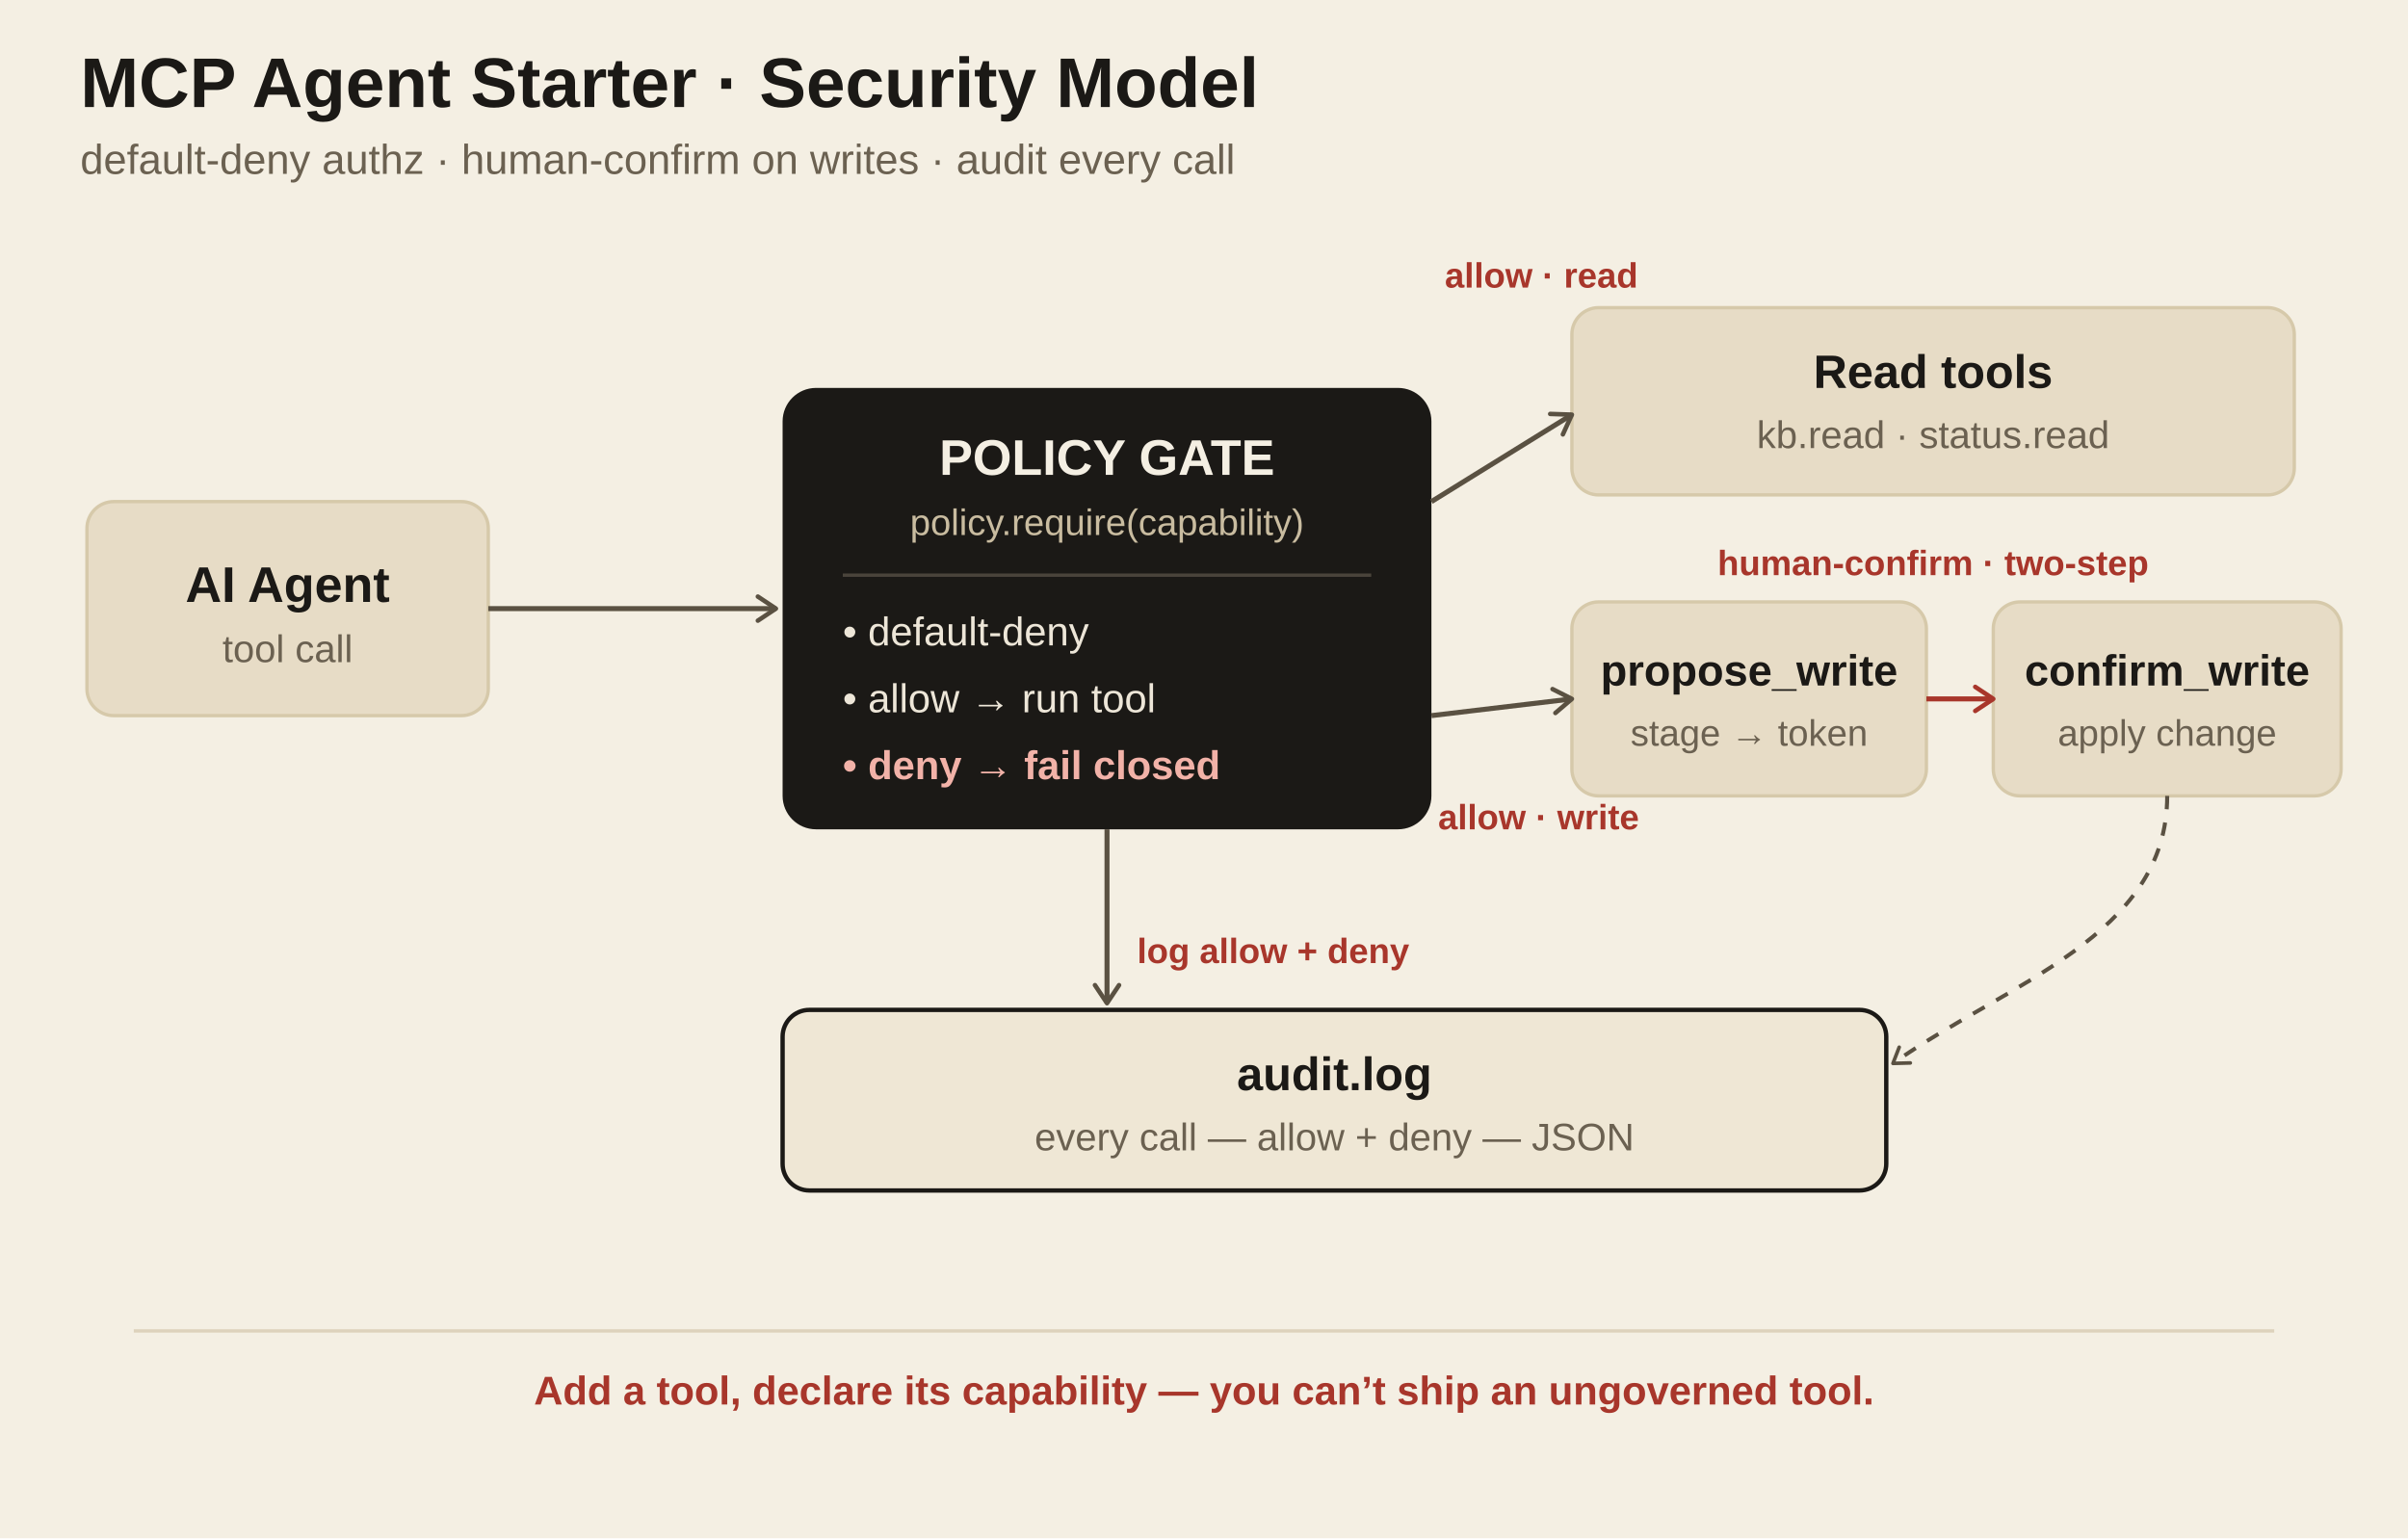
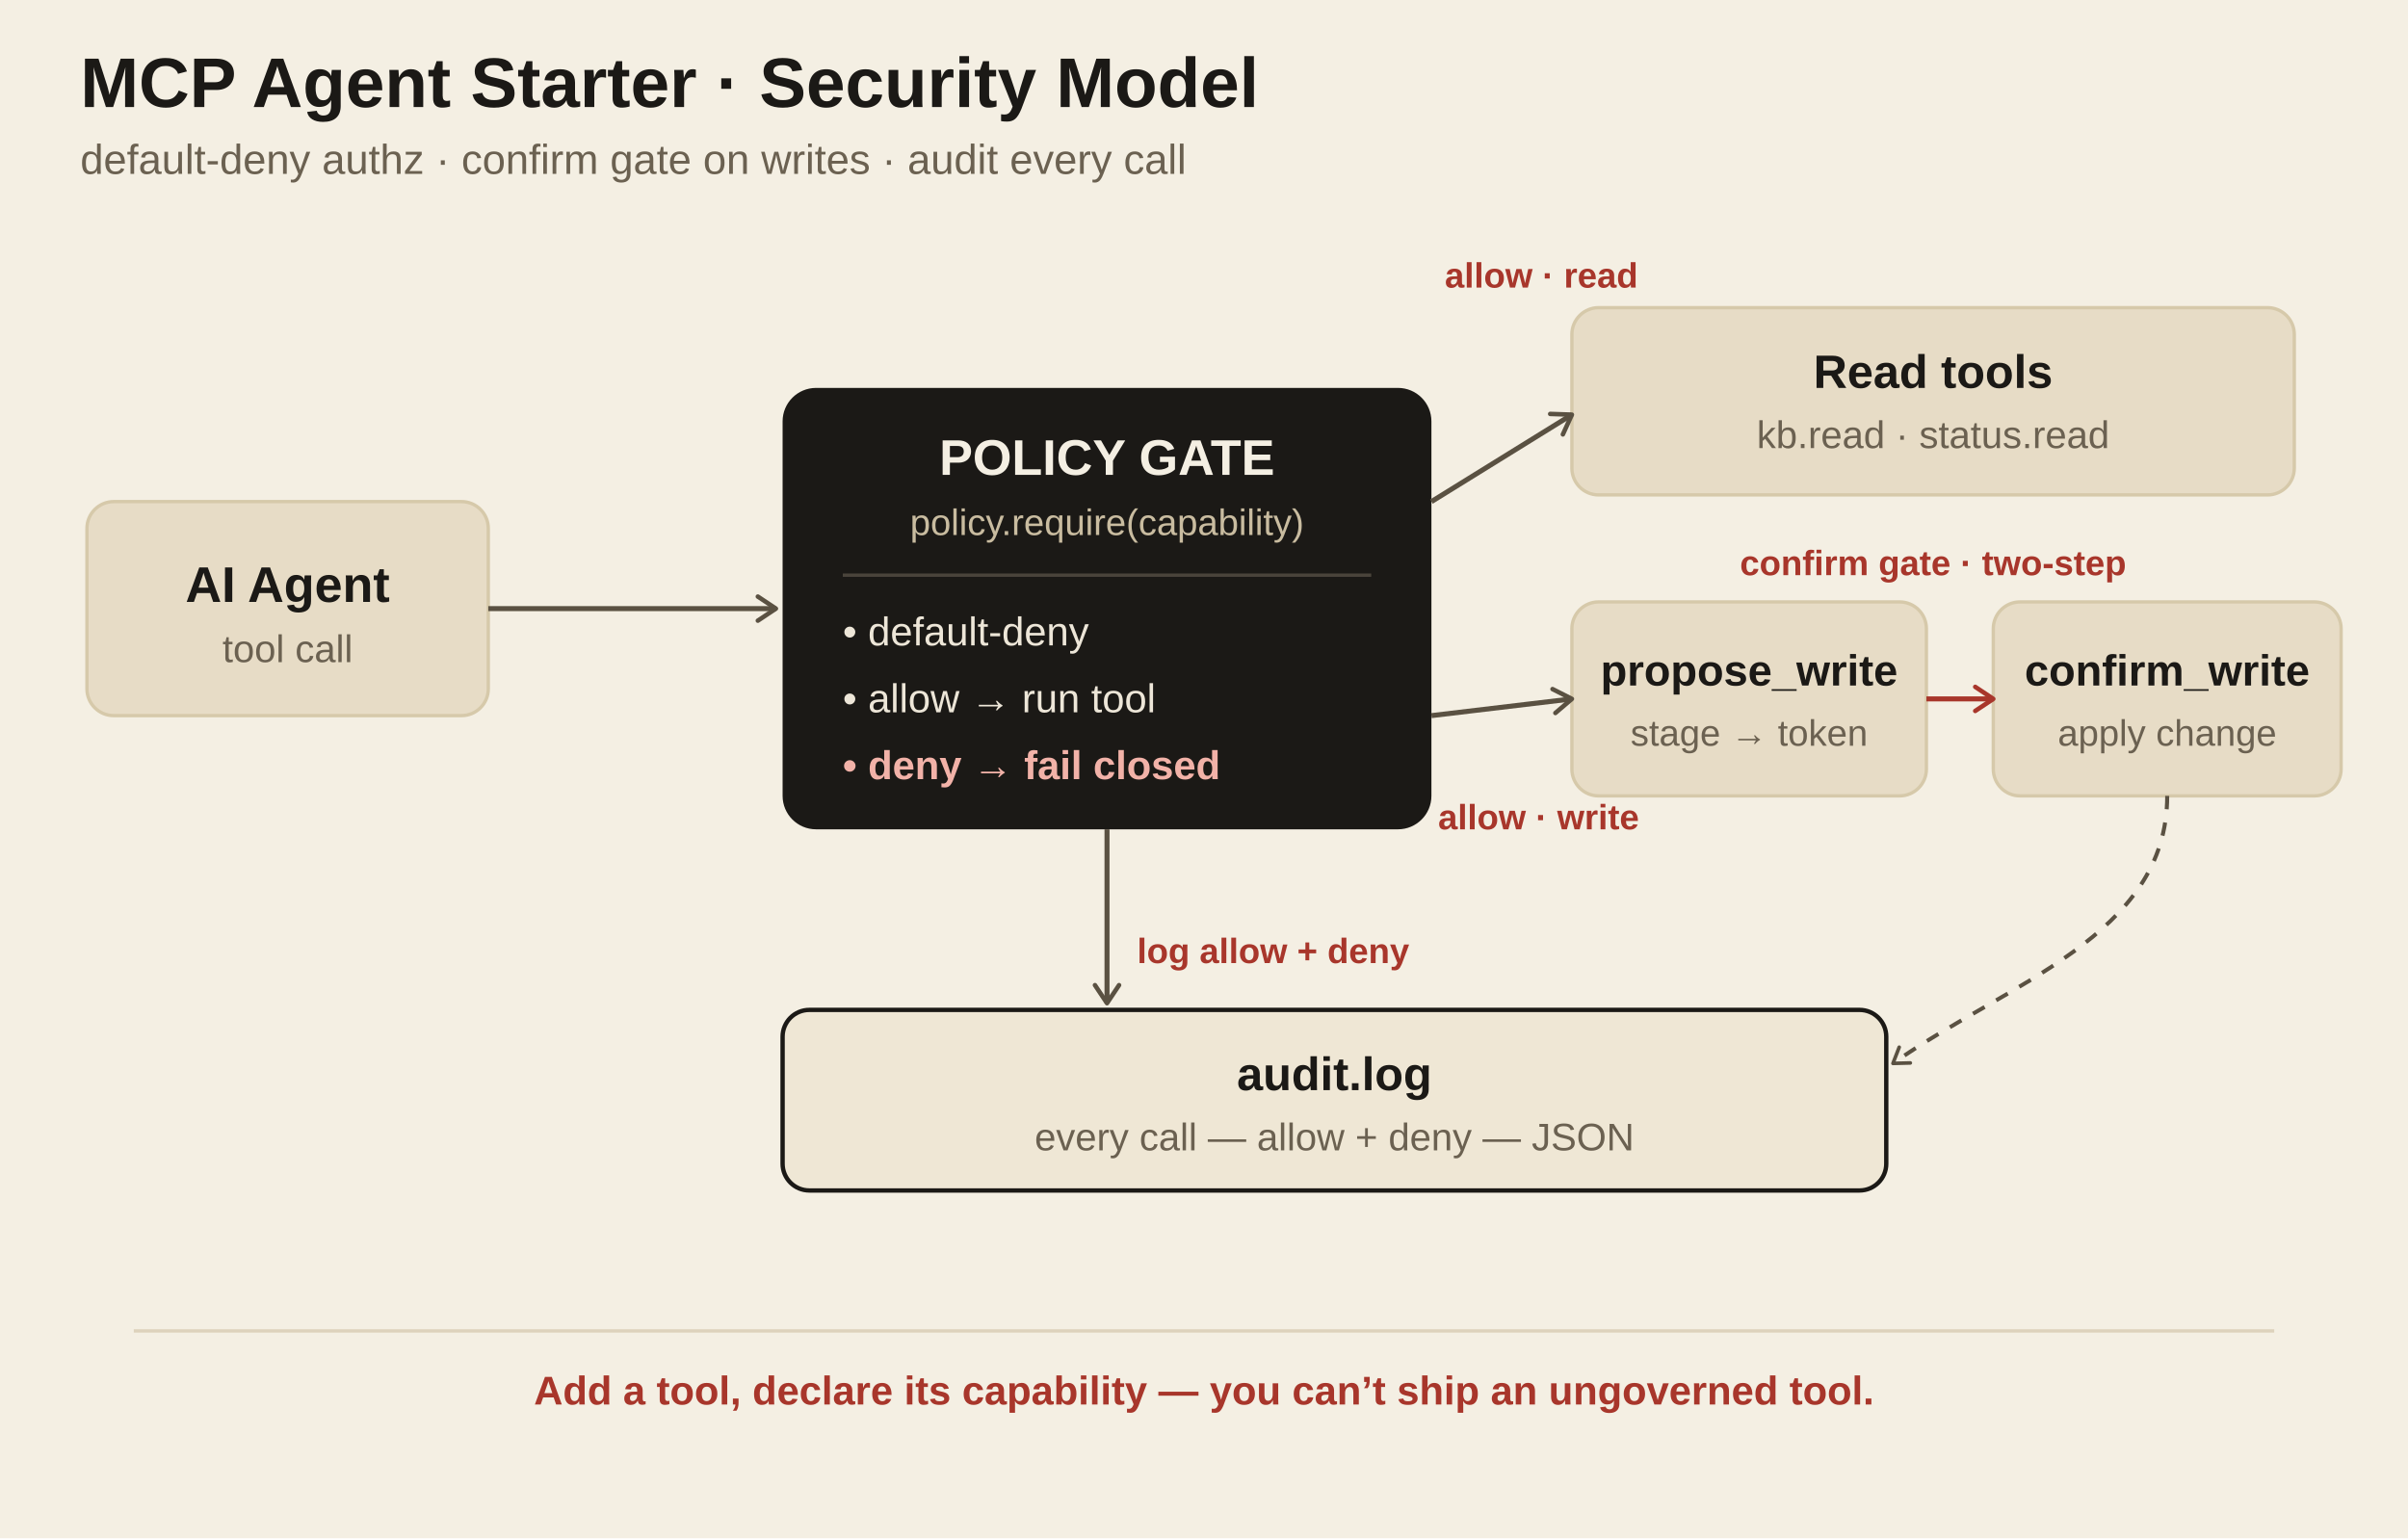
- <svg xmlns="http://www.w3.org/2000/svg" viewBox="0 0 720 460" font-family="Helvetica Neue, Arial, sans-serif" role="img" aria-label="MCP agent starter security model: an agent tool call hits a default-deny policy gate (policy.require capability); allowed reads run directly, allowed writes go through a two-step human-confirm gate (propose_write stages a token, confirm_write applies it), denials fail closed, and every call — allow or deny — is appended to audit.log as JSON.">
+ <svg xmlns="http://www.w3.org/2000/svg" viewBox="0 0 720 460" font-family="Helvetica Neue, Arial, sans-serif" role="img" aria-label="MCP agent starter security model: an agent tool call hits a default-deny policy gate (policy.require capability); allowed reads run directly, allowed writes go through a two-step confirm gate (propose_write stages a token, confirm_write applies it), denials fail closed, and every call — allow or deny — is appended to audit.log as JSON.">
  <defs>
    <marker id="arrow" viewBox="0 0 10 10" refX="8" refY="5" markerWidth="6" markerHeight="6" orient="auto-start-reverse">
      <path d="M2 1L8 5L2 9" fill="none" stroke="#5A5142" stroke-width="1.5" stroke-linecap="round" stroke-linejoin="round" />
    </marker>
    <marker id="arrowR" viewBox="0 0 10 10" refX="8" refY="5" markerWidth="6" markerHeight="6" orient="auto-start-reverse">
      <path d="M2 1L8 5L2 9" fill="none" stroke="#A8362B" stroke-width="1.5" stroke-linecap="round" stroke-linejoin="round" />
    </marker>
  </defs>
  <rect x="0" y="0" width="720" height="460" fill="#F4EFE3" />
  <text x="24" y="32" font-size="21" font-weight="700" fill="#1B1916">MCP Agent Starter · Security Model</text>
-   <text x="24" y="52" font-size="12.5" fill="#6B6151">default-deny authz · human-confirm on writes · audit every call</text>
+   <text x="24" y="52" font-size="12.5" fill="#6B6151">default-deny authz · confirm gate on writes · audit every call</text>
  <rect x="26" y="150" width="120" height="64" rx="8" fill="#E7DCC6" stroke="#D6C9AA" />
  <text x="86" y="180" text-anchor="middle" font-size="15" font-weight="600" fill="#1B1916">AI Agent</text>
  <text x="86" y="198" text-anchor="middle" font-size="11.5" fill="#6B6151">tool call</text>
  <line x1="146" y1="182" x2="232" y2="182" stroke="#5A5142" stroke-width="1.5" marker-end="url(#arrow)" />
  <rect x="234" y="116" width="194" height="132" rx="10" fill="#1B1916" />
  <text x="331" y="142" text-anchor="middle" font-size="15" font-weight="700" fill="#F4EFE3">POLICY GATE</text>
  <text x="331" y="160" text-anchor="middle" font-size="11" fill="#C9BCA0">policy.require(capability)</text>
  <line x1="252" y1="172" x2="410" y2="172" stroke="#4A443B" stroke-width="1" />
  <text x="252" y="193" font-size="12" fill="#EDE6D8">• default-deny</text>
  <text x="252" y="213" font-size="12" fill="#EDE6D8">• allow → run tool</text>
  <text x="252" y="233" font-size="12" fill="#F2B2A8" font-weight="600">• deny → fail closed</text>
  <rect x="470" y="92" width="216" height="56" rx="8" fill="#E7DCC6" stroke="#D6C9AA" />
  <text x="578" y="116" text-anchor="middle" font-size="14" font-weight="600" fill="#1B1916">Read tools</text>
  <text x="578" y="134" text-anchor="middle" font-size="11.5" fill="#6B6151">kb.read · status.read</text>
  <path d="M428,150 L470,124" fill="none" stroke="#5A5142" stroke-width="1.5" marker-end="url(#arrow)" />
  <text x="432" y="86" font-size="10.5" font-weight="700" fill="#A8362B">allow · read</text>
-   <text x="578" y="172" text-anchor="middle" font-size="10.5" font-weight="700" fill="#A8362B">human-confirm · two-step</text>
+   <text x="578" y="172" text-anchor="middle" font-size="10.5" font-weight="700" fill="#A8362B">confirm gate · two-step</text>
  <rect x="470" y="180" width="106" height="58" rx="8" fill="#E7DCC6" stroke="#D6C9AA" />
  <text x="523" y="205" text-anchor="middle" font-size="13" font-weight="600" fill="#1B1916">propose_write</text>
  <text x="523" y="223" text-anchor="middle" font-size="11" fill="#6B6151">stage → token</text>
  <rect x="596" y="180" width="104" height="58" rx="8" fill="#E7DCC6" stroke="#D6C9AA" />
  <text x="648" y="205" text-anchor="middle" font-size="13" font-weight="600" fill="#1B1916">confirm_write</text>
  <text x="648" y="223" text-anchor="middle" font-size="11" fill="#6B6151">apply change</text>
  <path d="M428,214 L470,209" fill="none" stroke="#5A5142" stroke-width="1.5" marker-end="url(#arrow)" />
  <text x="430" y="248" font-size="10.5" font-weight="700" fill="#A8362B">allow · write</text>
  <line x1="576" y1="209" x2="596" y2="209" stroke="#A8362B" stroke-width="1.5" marker-end="url(#arrowR)" />
  <path d="M331,248 L331,300" fill="none" stroke="#5A5142" stroke-width="1.5" marker-end="url(#arrow)" />
  <rect x="234" y="302" width="330" height="54" rx="8" fill="#EFE7D5" stroke="#1B1916" stroke-width="1.3" />
  <text x="399" y="326" text-anchor="middle" font-size="14" font-weight="700" fill="#1B1916">audit.log</text>
  <text x="399" y="344" text-anchor="middle" font-size="11.5" fill="#6B6151">every call — allow + deny — JSON</text>
  <text x="340" y="288" font-size="10.5" font-weight="700" fill="#A8362B">log allow + deny</text>
  <path d="M648,238 C648,280 600,294 566,318" fill="none" stroke="#5A5142" stroke-width="1.2" stroke-dasharray="4 4" marker-end="url(#arrow)" />
  <line x1="40" y1="398" x2="680" y2="398" stroke="#DDD2BC" stroke-width="1" />
  <text x="360" y="420" text-anchor="middle" font-size="12" font-weight="600" fill="#A8362B">Add a tool, declare its capability — you can’t ship an ungoverned tool.</text>
</svg>
